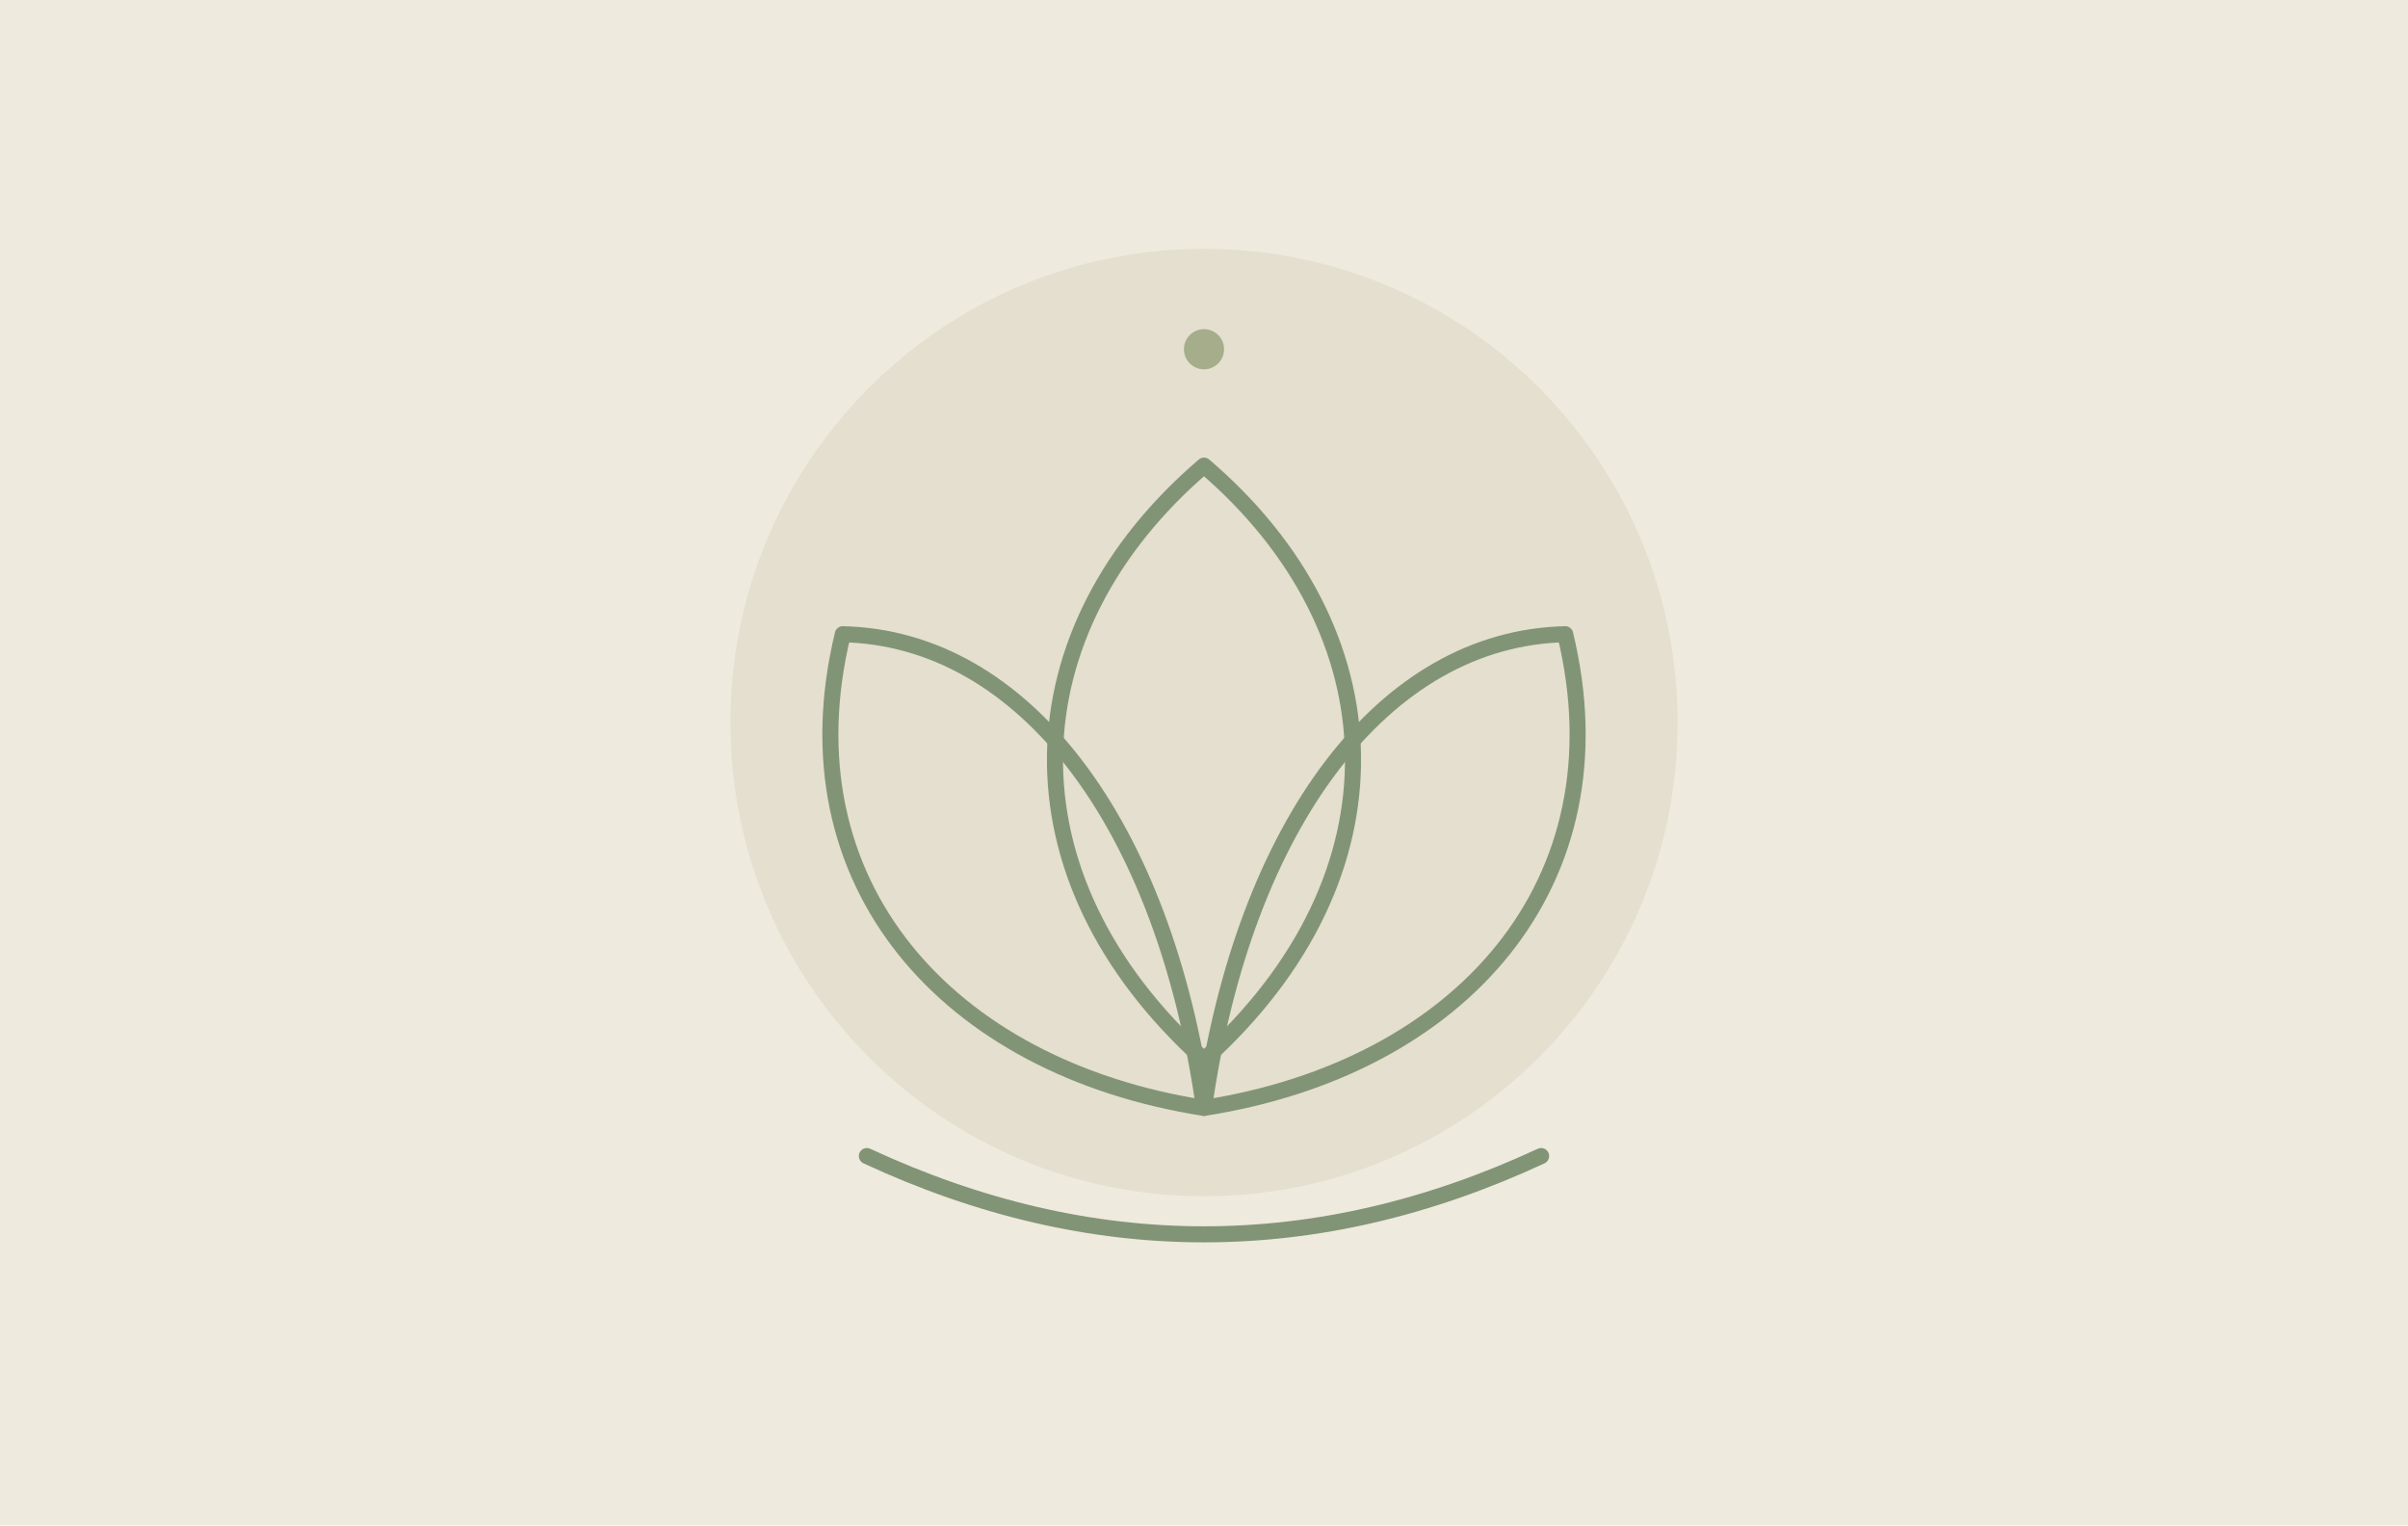
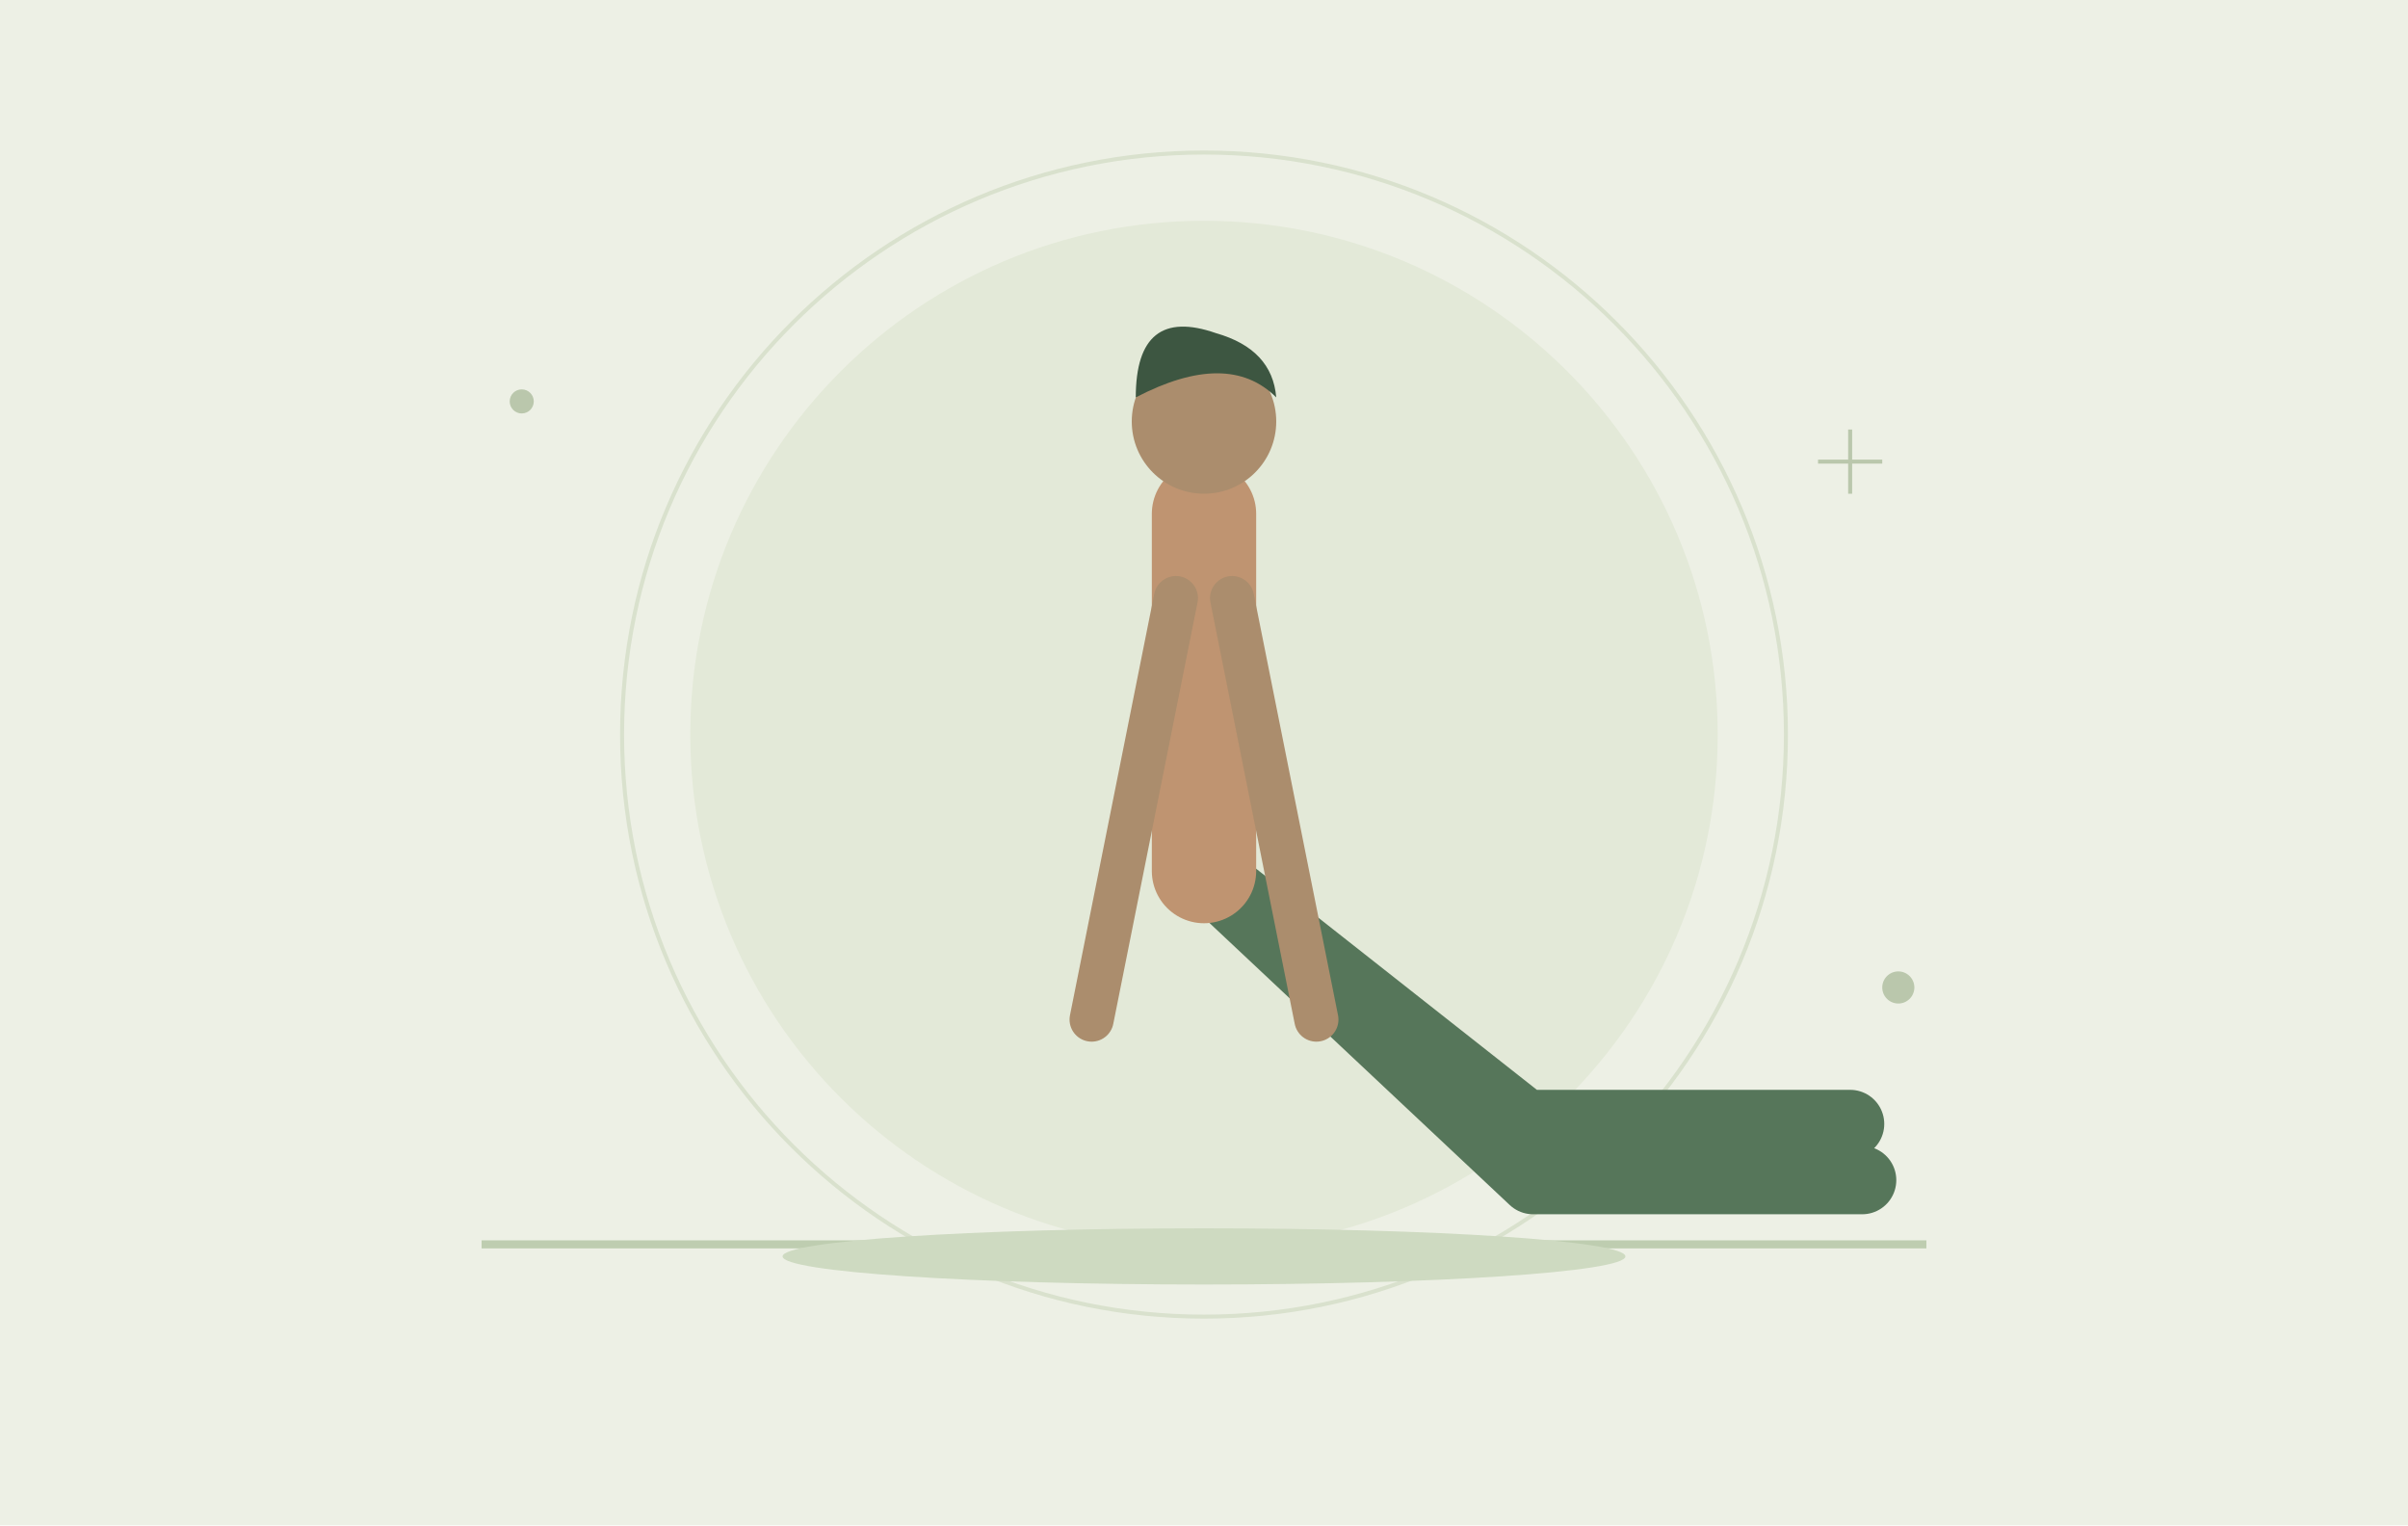
- <svg xmlns="http://www.w3.org/2000/svg" width="600" height="380" viewBox="0 0 600 380">
-   <rect width="600" height="380" fill="#eeeadd" />
-   <circle cx="300" cy="180" r="118" fill="#e4dfce" />
-   <g fill="none" stroke="#829476" stroke-linecap="round" stroke-linejoin="round" stroke-width="4">
-     <path d="M300 276c-64-10-105-56-90-118 45 1 80 47 90 118Z" />
-     <path d="M300 276c64-10 105-56 90-118-45 1-80 47-90 118Z" />
-     <path d="M300 264c-51-46-48-107 0-148 48 41 51 102 0 148Z" />
-     <path d="M216 288q84 39 168 0" />
+ <svg xmlns="http://www.w3.org/2000/svg" width="600" height="380" viewBox="0 0 600 380" role="img">
+   <rect width="600" height="380" fill="#edf0e5" />
+   <circle cx="300" cy="183" r="128" fill="#e3e9d8" />
+   <circle cx="300" cy="183" r="145" fill="none" stroke="#d9e1cd" />
+   <path d="M120 310h360" stroke="#becdb0" stroke-width="2" />
+   <ellipse cx="300" cy="313" rx="105" ry="7" fill="#cedac1" />
+   <g fill="none" stroke-linecap="round" stroke-linejoin="round">
+     <path d="M300 217L380 280L461 280M300 217L382 294L464 294" stroke="#56765a" stroke-width="17" />
+     <path d="M300 128L300 217" stroke="#bf9471" stroke-width="26" />
+     <path d="M293 149L272 254M307 149L328 254" stroke="#ab8d6d" stroke-width="11" />
  </g>
-   <circle cx="300" cy="87" r="5" fill="#a5ad8b" />
+   <circle cx="300" cy="105" r="18" fill="#ab8d6d" />
+   <path d="M283 99q0-23 20-16 14 4 15 16-12-12-35 0" fill="#3d5641" />
+   <g fill="#98ac86" opacity=".6">
+     <circle cx="130" cy="100" r="3" />
+     <circle cx="473" cy="246" r="4" />
+     <path d="M453 115h16m-8-8v16" stroke="#98ac86" stroke-width="1" />
+   </g>
</svg>
